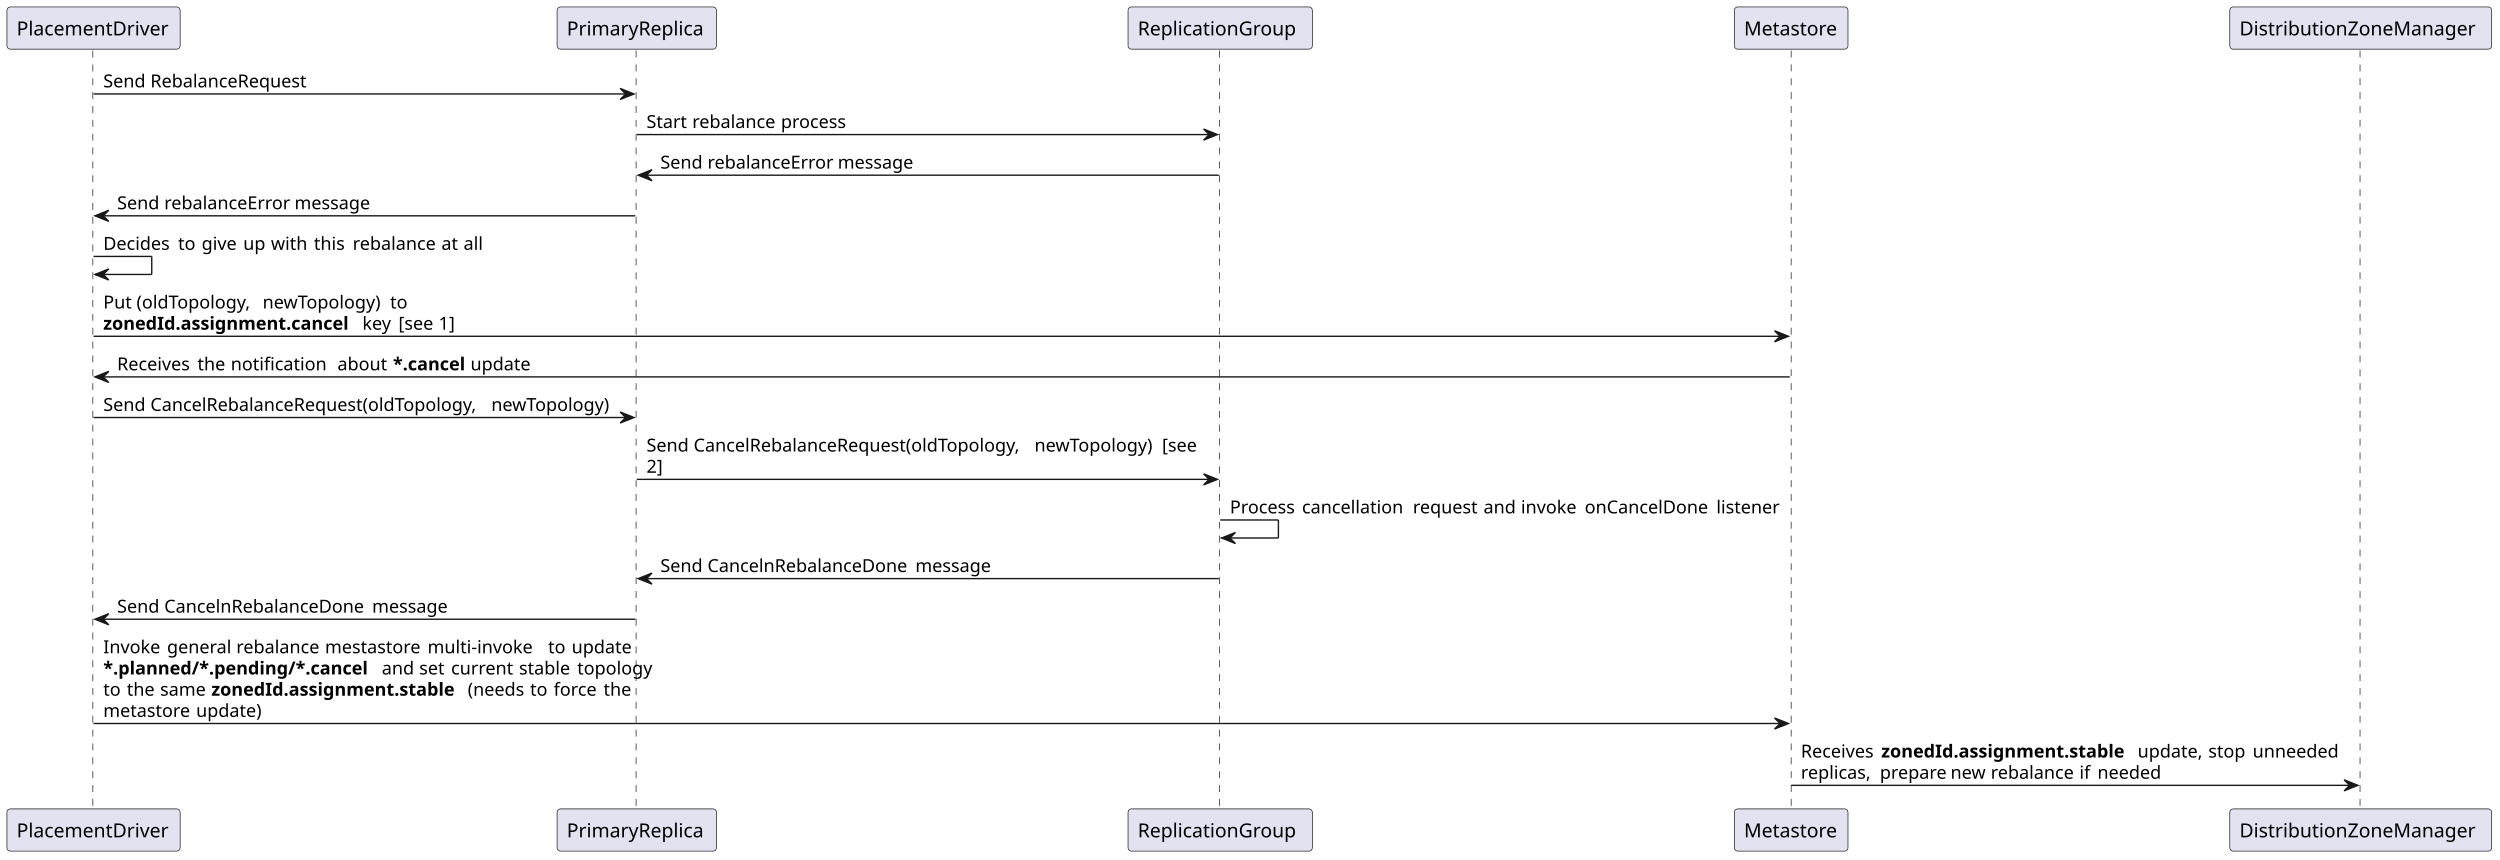
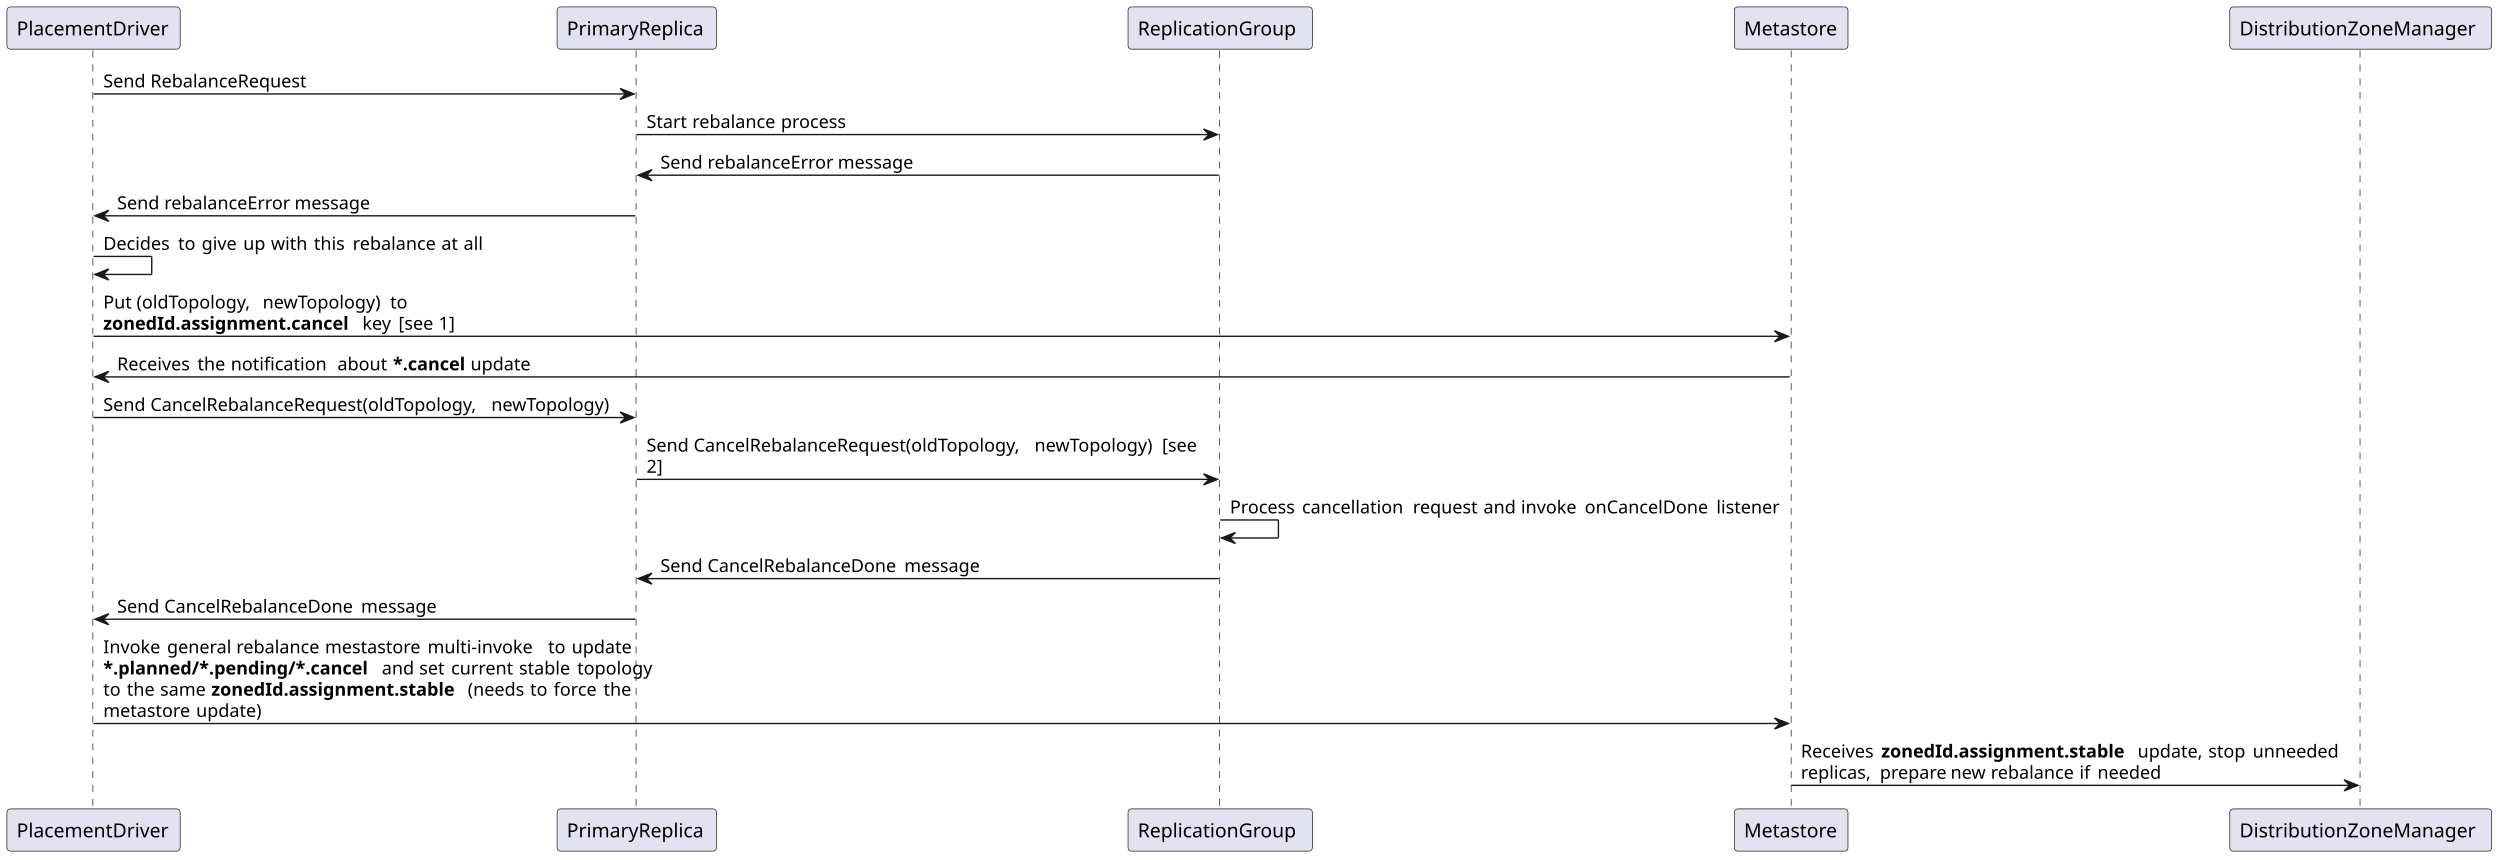
<svg xmlns="http://www.w3.org/2000/svg" contentStyleType="text/css" height="620px" preserveAspectRatio="none" style="width:1804px;height:620px;background:#FFFFFF;" version="1.1" viewBox="0 0 1804 620" width="1804px" zoomAndPan="magnify">
  <defs />
  <g>
    <line style="stroke:#181818;stroke-width:0.5;stroke-dasharray:5.0,5.0;" x1="67" x2="67" y1="36.488" y2="584.699" />
    <line style="stroke:#181818;stroke-width:0.5;stroke-dasharray:5.0,5.0;" x1="459" x2="459" y1="36.488" y2="584.699" />
    <line style="stroke:#181818;stroke-width:0.5;stroke-dasharray:5.0,5.0;" x1="880" x2="880" y1="36.488" y2="584.699" />
    <line style="stroke:#181818;stroke-width:0.5;stroke-dasharray:5.0,5.0;" x1="1292.5" x2="1292.5" y1="36.488" y2="584.699" />
    <line style="stroke:#181818;stroke-width:0.5;stroke-dasharray:5.0,5.0;" x1="1703" x2="1703" y1="36.488" y2="584.699" />
    <rect fill="#E2E2F0" height="30.488" rx="2.5" ry="2.5" style="stroke:#181818;stroke-width:0.5;" width="125" x="5" y="5" />
    <text fill="#000000" font-family="sans-serif" font-size="14" lengthAdjust="spacing" textLength="111" x="12" y="25.535">PlacementDriver</text>
    <rect fill="#E2E2F0" height="30.488" rx="2.5" ry="2.5" style="stroke:#181818;stroke-width:0.5;" width="125" x="5" y="583.699" />
    <text fill="#000000" font-family="sans-serif" font-size="14" lengthAdjust="spacing" textLength="111" x="12" y="604.234">PlacementDriver</text>
    <rect fill="#E2E2F0" height="30.488" rx="2.5" ry="2.5" style="stroke:#181818;stroke-width:0.5;" width="115" x="402" y="5" />
    <text fill="#000000" font-family="sans-serif" font-size="14" lengthAdjust="spacing" textLength="101" x="409" y="25.535">PrimaryReplica</text>
    <rect fill="#E2E2F0" height="30.488" rx="2.5" ry="2.5" style="stroke:#181818;stroke-width:0.5;" width="115" x="402" y="583.699" />
    <text fill="#000000" font-family="sans-serif" font-size="14" lengthAdjust="spacing" textLength="101" x="409" y="604.234">PrimaryReplica</text>
    <rect fill="#E2E2F0" height="30.488" rx="2.5" ry="2.5" style="stroke:#181818;stroke-width:0.5;" width="133" x="814" y="5" />
    <text fill="#000000" font-family="sans-serif" font-size="14" lengthAdjust="spacing" textLength="119" x="821" y="25.535">ReplicationGroup</text>
    <rect fill="#E2E2F0" height="30.488" rx="2.5" ry="2.5" style="stroke:#181818;stroke-width:0.5;" width="133" x="814" y="583.699" />
    <text fill="#000000" font-family="sans-serif" font-size="14" lengthAdjust="spacing" textLength="119" x="821" y="604.234">ReplicationGroup</text>
    <rect fill="#E2E2F0" height="30.488" rx="2.5" ry="2.5" style="stroke:#181818;stroke-width:0.5;" width="82" x="1251.5" y="5" />
    <text fill="#000000" font-family="sans-serif" font-size="14" lengthAdjust="spacing" textLength="68" x="1258.5" y="25.535">Metastore</text>
    <rect fill="#E2E2F0" height="30.488" rx="2.5" ry="2.5" style="stroke:#181818;stroke-width:0.5;" width="82" x="1251.5" y="583.699" />
    <text fill="#000000" font-family="sans-serif" font-size="14" lengthAdjust="spacing" textLength="68" x="1258.5" y="604.234">Metastore</text>
    <rect fill="#E2E2F0" height="30.488" rx="2.5" ry="2.5" style="stroke:#181818;stroke-width:0.5;" width="189" x="1609" y="5" />
    <text fill="#000000" font-family="sans-serif" font-size="14" lengthAdjust="spacing" textLength="175" x="1616" y="25.535">DistributionZoneManager</text>
    <rect fill="#E2E2F0" height="30.488" rx="2.5" ry="2.5" style="stroke:#181818;stroke-width:0.5;" width="189" x="1609" y="583.699" />
    <text fill="#000000" font-family="sans-serif" font-size="14" lengthAdjust="spacing" textLength="175" x="1616" y="604.234">DistributionZoneManager</text>
    <polygon fill="#181818" points="447.5,63.799,457.5,67.799,447.5,71.799,451.5,67.799" style="stroke:#181818;stroke-width:1.0;" />
    <line style="stroke:#181818;stroke-width:1.0;" x1="67.5" x2="453.5" y1="67.799" y2="67.799" />
    <text fill="#000000" font-family="sans-serif" font-size="13" lengthAdjust="spacing" textLength="30" x="74.5" y="63.057">Send</text>
    <text fill="#000000" font-family="sans-serif" font-size="13" lengthAdjust="spacing" textLength="4" x="104.5" y="63.057"> </text>
    <text fill="#000000" font-family="sans-serif" font-size="13" lengthAdjust="spacing" textLength="113" x="108.5" y="63.057">RebalanceRequest</text>
    <polygon fill="#181818" points="868.5,93.109,878.5,97.109,868.5,101.109,872.5,97.109" style="stroke:#181818;stroke-width:1.0;" />
    <line style="stroke:#181818;stroke-width:1.0;" x1="459.5" x2="874.5" y1="97.109" y2="97.109" />
    <text fill="#000000" font-family="sans-serif" font-size="13" lengthAdjust="spacing" textLength="29" x="466.5" y="92.367">Start</text>
    <text fill="#000000" font-family="sans-serif" font-size="13" lengthAdjust="spacing" textLength="4" x="495.5" y="92.367"> </text>
    <text fill="#000000" font-family="sans-serif" font-size="13" lengthAdjust="spacing" textLength="60" x="499.5" y="92.367">rebalance</text>
    <text fill="#000000" font-family="sans-serif" font-size="13" lengthAdjust="spacing" textLength="4" x="559.5" y="92.367"> </text>
    <text fill="#000000" font-family="sans-serif" font-size="13" lengthAdjust="spacing" textLength="49" x="563.5" y="92.367">process</text>
    <polygon fill="#181818" points="470.5,122.42,460.5,126.42,470.5,130.42,466.5,126.42" style="stroke:#181818;stroke-width:1.0;" />
    <line style="stroke:#181818;stroke-width:1.0;" x1="464.5" x2="879.5" y1="126.42" y2="126.42" />
    <text fill="#000000" font-family="sans-serif" font-size="13" lengthAdjust="spacing" textLength="30" x="476.5" y="121.678">Send</text>
    <text fill="#000000" font-family="sans-serif" font-size="13" lengthAdjust="spacing" textLength="4" x="506.5" y="121.678"> </text>
    <text fill="#000000" font-family="sans-serif" font-size="13" lengthAdjust="spacing" textLength="90" x="510.5" y="121.678">rebalanceError</text>
    <text fill="#000000" font-family="sans-serif" font-size="13" lengthAdjust="spacing" textLength="4" x="600.5" y="121.678"> </text>
    <text fill="#000000" font-family="sans-serif" font-size="13" lengthAdjust="spacing" textLength="55" x="604.5" y="121.678">message</text>
    <polygon fill="#181818" points="78.5,151.731,68.5,155.731,78.5,159.731,74.5,155.731" style="stroke:#181818;stroke-width:1.0;" />
    <line style="stroke:#181818;stroke-width:1.0;" x1="72.5" x2="458.5" y1="155.731" y2="155.731" />
    <text fill="#000000" font-family="sans-serif" font-size="13" lengthAdjust="spacing" textLength="30" x="84.5" y="150.988">Send</text>
    <text fill="#000000" font-family="sans-serif" font-size="13" lengthAdjust="spacing" textLength="4" x="114.5" y="150.988"> </text>
    <text fill="#000000" font-family="sans-serif" font-size="13" lengthAdjust="spacing" textLength="90" x="118.5" y="150.988">rebalanceError</text>
    <text fill="#000000" font-family="sans-serif" font-size="13" lengthAdjust="spacing" textLength="4" x="208.5" y="150.988"> </text>
    <text fill="#000000" font-family="sans-serif" font-size="13" lengthAdjust="spacing" textLength="55" x="212.5" y="150.988">message</text>
    <line style="stroke:#181818;stroke-width:1.0;" x1="67.5" x2="109.5" y1="185.041" y2="185.041" />
    <line style="stroke:#181818;stroke-width:1.0;" x1="109.5" x2="109.5" y1="185.041" y2="198.041" />
    <line style="stroke:#181818;stroke-width:1.0;" x1="68.5" x2="109.5" y1="198.041" y2="198.041" />
    <polygon fill="#181818" points="78.5,194.041,68.5,198.041,78.5,202.041,74.5,198.041" style="stroke:#181818;stroke-width:1.0;" />
    <text fill="#000000" font-family="sans-serif" font-size="13" lengthAdjust="spacing" textLength="50" x="74.5" y="180.299">Decides</text>
    <text fill="#000000" font-family="sans-serif" font-size="13" lengthAdjust="spacing" textLength="4" x="124.5" y="180.299"> </text>
    <text fill="#000000" font-family="sans-serif" font-size="13" lengthAdjust="spacing" textLength="13" x="128.5" y="180.299">to</text>
    <text fill="#000000" font-family="sans-serif" font-size="13" lengthAdjust="spacing" textLength="4" x="141.5" y="180.299"> </text>
    <text fill="#000000" font-family="sans-serif" font-size="13" lengthAdjust="spacing" textLength="26" x="145.5" y="180.299">give</text>
    <text fill="#000000" font-family="sans-serif" font-size="13" lengthAdjust="spacing" textLength="4" x="171.5" y="180.299"> </text>
    <text fill="#000000" font-family="sans-serif" font-size="13" lengthAdjust="spacing" textLength="16" x="175.5" y="180.299">up</text>
    <text fill="#000000" font-family="sans-serif" font-size="13" lengthAdjust="spacing" textLength="4" x="191.5" y="180.299"> </text>
    <text fill="#000000" font-family="sans-serif" font-size="13" lengthAdjust="spacing" textLength="27" x="195.5" y="180.299">with</text>
    <text fill="#000000" font-family="sans-serif" font-size="13" lengthAdjust="spacing" textLength="4" x="222.5" y="180.299"> </text>
    <text fill="#000000" font-family="sans-serif" font-size="13" lengthAdjust="spacing" textLength="24" x="226.5" y="180.299">this</text>
    <text fill="#000000" font-family="sans-serif" font-size="13" lengthAdjust="spacing" textLength="4" x="250.5" y="180.299"> </text>
    <text fill="#000000" font-family="sans-serif" font-size="13" lengthAdjust="spacing" textLength="60" x="254.5" y="180.299">rebalance</text>
    <text fill="#000000" font-family="sans-serif" font-size="13" lengthAdjust="spacing" textLength="4" x="314.5" y="180.299"> </text>
    <text fill="#000000" font-family="sans-serif" font-size="13" lengthAdjust="spacing" textLength="12" x="318.5" y="180.299">at</text>
    <text fill="#000000" font-family="sans-serif" font-size="13" lengthAdjust="spacing" textLength="4" x="330.5" y="180.299"> </text>
    <text fill="#000000" font-family="sans-serif" font-size="13" lengthAdjust="spacing" textLength="15" x="334.5" y="180.299">all</text>
    <polygon fill="#181818" points="1280.5,238.662,1290.5,242.662,1280.5,246.662,1284.5,242.662" style="stroke:#181818;stroke-width:1.0;" />
    <line style="stroke:#181818;stroke-width:1.0;" x1="67.5" x2="1286.5" y1="242.662" y2="242.662" />
    <text fill="#000000" font-family="sans-serif" font-size="13" lengthAdjust="spacing" textLength="20" x="74.5" y="222.609">Put</text>
    <text fill="#000000" font-family="sans-serif" font-size="13" lengthAdjust="spacing" textLength="4" x="94.5" y="222.609"> </text>
    <text fill="#000000" font-family="sans-serif" font-size="13" lengthAdjust="spacing" textLength="87" x="98.5" y="222.609">(oldTopology,</text>
    <text fill="#000000" font-family="sans-serif" font-size="13" lengthAdjust="spacing" textLength="4" x="185.5" y="222.609"> </text>
    <text fill="#000000" font-family="sans-serif" font-size="13" lengthAdjust="spacing" textLength="88" x="189.5" y="222.609">newTopology)</text>
    <text fill="#000000" font-family="sans-serif" font-size="13" lengthAdjust="spacing" textLength="4" x="277.5" y="222.609"> </text>
    <text fill="#000000" font-family="sans-serif" font-size="13" lengthAdjust="spacing" textLength="13" x="281.5" y="222.609">to</text>
    <text fill="#000000" font-family="sans-serif" font-size="13" font-weight="bold" lengthAdjust="spacing" textLength="183" x="74.5" y="237.92">zonedId.assignment.cancel</text>
    <text fill="#000000" font-family="sans-serif" font-size="13" lengthAdjust="spacing" textLength="4" x="257.5" y="237.92"> </text>
    <text fill="#000000" font-family="sans-serif" font-size="13" lengthAdjust="spacing" textLength="22" x="261.5" y="237.92">key</text>
    <text fill="#000000" font-family="sans-serif" font-size="13" lengthAdjust="spacing" textLength="4" x="283.5" y="237.92"> </text>
    <text fill="#000000" font-family="sans-serif" font-size="13" lengthAdjust="spacing" textLength="25" x="287.5" y="237.92">[see</text>
    <text fill="#000000" font-family="sans-serif" font-size="13" lengthAdjust="spacing" textLength="4" x="312.5" y="237.92"> </text>
    <text fill="#000000" font-family="sans-serif" font-size="13" lengthAdjust="spacing" textLength="12" x="316.5" y="237.92">1]</text>
    <polygon fill="#181818" points="78.5,267.973,68.5,271.973,78.5,275.973,74.5,271.973" style="stroke:#181818;stroke-width:1.0;" />
    <line style="stroke:#181818;stroke-width:1.0;" x1="72.5" x2="1291.5" y1="271.973" y2="271.973" />
    <text fill="#000000" font-family="sans-serif" font-size="13" lengthAdjust="spacing" textLength="54" x="84.5" y="267.231">Receives</text>
    <text fill="#000000" font-family="sans-serif" font-size="13" lengthAdjust="spacing" textLength="4" x="138.5" y="267.231"> </text>
    <text fill="#000000" font-family="sans-serif" font-size="13" lengthAdjust="spacing" textLength="20" x="142.5" y="267.231">the</text>
    <text fill="#000000" font-family="sans-serif" font-size="13" lengthAdjust="spacing" textLength="4" x="162.5" y="267.231"> </text>
    <text fill="#000000" font-family="sans-serif" font-size="13" lengthAdjust="spacing" textLength="73" x="166.5" y="267.231">notification</text>
    <text fill="#000000" font-family="sans-serif" font-size="13" lengthAdjust="spacing" textLength="4" x="239.5" y="267.231"> </text>
    <text fill="#000000" font-family="sans-serif" font-size="13" lengthAdjust="spacing" textLength="36" x="243.5" y="267.231">about</text>
    <text fill="#000000" font-family="sans-serif" font-size="13" lengthAdjust="spacing" textLength="4" x="279.5" y="267.231"> </text>
    <text fill="#000000" font-family="sans-serif" font-size="13" font-weight="bold" lengthAdjust="spacing" textLength="52" x="283.5" y="267.231">*.cancel</text>
    <text fill="#000000" font-family="sans-serif" font-size="13" lengthAdjust="spacing" textLength="4" x="335.5" y="267.231"> </text>
    <text fill="#000000" font-family="sans-serif" font-size="13" lengthAdjust="spacing" textLength="43" x="339.5" y="267.231">update</text>
    <polygon fill="#181818" points="447.5,297.283,457.5,301.283,447.5,305.283,451.5,301.283" style="stroke:#181818;stroke-width:1.0;" />
    <line style="stroke:#181818;stroke-width:1.0;" x1="67.5" x2="453.5" y1="301.283" y2="301.283" />
    <text fill="#000000" font-family="sans-serif" font-size="13" lengthAdjust="spacing" textLength="30" x="74.5" y="296.541">Send</text>
    <text fill="#000000" font-family="sans-serif" font-size="13" lengthAdjust="spacing" textLength="4" x="104.5" y="296.541"> </text>
    <text fill="#000000" font-family="sans-serif" font-size="13" lengthAdjust="spacing" textLength="242" x="108.5" y="296.541">CancelRebalanceRequest(oldTopology,</text>
    <text fill="#000000" font-family="sans-serif" font-size="13" lengthAdjust="spacing" textLength="4" x="350.5" y="296.541"> </text>
    <text fill="#000000" font-family="sans-serif" font-size="13" lengthAdjust="spacing" textLength="88" x="354.5" y="296.541">newTopology)</text>
    <polygon fill="#181818" points="868.5,341.904,878.5,345.904,868.5,349.904,872.5,345.904" style="stroke:#181818;stroke-width:1.0;" />
    <line style="stroke:#181818;stroke-width:1.0;" x1="459.5" x2="874.5" y1="345.904" y2="345.904" />
    <text fill="#000000" font-family="sans-serif" font-size="13" lengthAdjust="spacing" textLength="30" x="466.5" y="325.852">Send</text>
    <text fill="#000000" font-family="sans-serif" font-size="13" lengthAdjust="spacing" textLength="4" x="496.5" y="325.852"> </text>
    <text fill="#000000" font-family="sans-serif" font-size="13" lengthAdjust="spacing" textLength="242" x="500.5" y="325.852">CancelRebalanceRequest(oldTopology,</text>
    <text fill="#000000" font-family="sans-serif" font-size="13" lengthAdjust="spacing" textLength="4" x="742.5" y="325.852"> </text>
    <text fill="#000000" font-family="sans-serif" font-size="13" lengthAdjust="spacing" textLength="88" x="746.5" y="325.852">newTopology)</text>
    <text fill="#000000" font-family="sans-serif" font-size="13" lengthAdjust="spacing" textLength="4" x="834.5" y="325.852"> </text>
    <text fill="#000000" font-family="sans-serif" font-size="13" lengthAdjust="spacing" textLength="25" x="838.5" y="325.852">[see</text>
    <text fill="#000000" font-family="sans-serif" font-size="13" lengthAdjust="spacing" textLength="12" x="466.5" y="341.162">2]</text>
    <line style="stroke:#181818;stroke-width:1.0;" x1="880.5" x2="922.5" y1="375.215" y2="375.215" />
    <line style="stroke:#181818;stroke-width:1.0;" x1="922.5" x2="922.5" y1="375.215" y2="388.215" />
    <line style="stroke:#181818;stroke-width:1.0;" x1="881.5" x2="922.5" y1="388.215" y2="388.215" />
    <polygon fill="#181818" points="891.5,384.215,881.5,388.215,891.5,392.215,887.5,388.215" style="stroke:#181818;stroke-width:1.0;" />
    <text fill="#000000" font-family="sans-serif" font-size="13" lengthAdjust="spacing" textLength="48" x="887.5" y="370.473">Process</text>
    <text fill="#000000" font-family="sans-serif" font-size="13" lengthAdjust="spacing" textLength="4" x="935.5" y="370.473"> </text>
    <text fill="#000000" font-family="sans-serif" font-size="13" lengthAdjust="spacing" textLength="76" x="939.5" y="370.473">cancellation</text>
    <text fill="#000000" font-family="sans-serif" font-size="13" lengthAdjust="spacing" textLength="4" x="1015.5" y="370.473"> </text>
    <text fill="#000000" font-family="sans-serif" font-size="13" lengthAdjust="spacing" textLength="47" x="1019.5" y="370.473">request</text>
    <text fill="#000000" font-family="sans-serif" font-size="13" lengthAdjust="spacing" textLength="4" x="1066.5" y="370.473"> </text>
    <text fill="#000000" font-family="sans-serif" font-size="13" lengthAdjust="spacing" textLength="23" x="1070.5" y="370.473">and</text>
    <text fill="#000000" font-family="sans-serif" font-size="13" lengthAdjust="spacing" textLength="4" x="1093.5" y="370.473"> </text>
    <text fill="#000000" font-family="sans-serif" font-size="13" lengthAdjust="spacing" textLength="42" x="1097.5" y="370.473">invoke</text>
    <text fill="#000000" font-family="sans-serif" font-size="13" lengthAdjust="spacing" textLength="4" x="1139.5" y="370.473"> </text>
    <text fill="#000000" font-family="sans-serif" font-size="13" lengthAdjust="spacing" textLength="91" x="1143.5" y="370.473">onCancelDone</text>
    <text fill="#000000" font-family="sans-serif" font-size="13" lengthAdjust="spacing" textLength="4" x="1234.5" y="370.473"> </text>
    <text fill="#000000" font-family="sans-serif" font-size="13" lengthAdjust="spacing" textLength="47" x="1238.5" y="370.473">listener</text>
    <polygon fill="#181818" points="470.5,413.525,460.5,417.525,470.5,421.525,466.5,417.525" style="stroke:#181818;stroke-width:1.0;" />
    <line style="stroke:#181818;stroke-width:1.0;" x1="464.5" x2="879.5" y1="417.525" y2="417.525" />
    <text fill="#000000" font-family="sans-serif" font-size="13" lengthAdjust="spacing" textLength="30" x="476.5" y="412.783">Send</text>
    <text fill="#000000" font-family="sans-serif" font-size="13" lengthAdjust="spacing" textLength="4" x="506.5" y="412.783"> </text>
-     <text fill="#000000" font-family="sans-serif" font-size="13" lengthAdjust="spacing" textLength="146" x="510.5" y="412.783">CancelnRebalanceDone</text>
-     <text fill="#000000" font-family="sans-serif" font-size="13" lengthAdjust="spacing" textLength="4" x="656.5" y="412.783"> </text>
-     <text fill="#000000" font-family="sans-serif" font-size="13" lengthAdjust="spacing" textLength="55" x="660.5" y="412.783">message</text>
+     <text fill="#000000" font-family="sans-serif" font-size="13" lengthAdjust="spacing" textLength="138" x="510.5" y="412.783">CancelRebalanceDone</text>
+     <text fill="#000000" font-family="sans-serif" font-size="13" lengthAdjust="spacing" textLength="4" x="648.5" y="412.783"> </text>
+     <text fill="#000000" font-family="sans-serif" font-size="13" lengthAdjust="spacing" textLength="55" x="652.5" y="412.783">message</text>
    <polygon fill="#181818" points="78.5,442.836,68.5,446.836,78.5,450.836,74.5,446.836" style="stroke:#181818;stroke-width:1.0;" />
    <line style="stroke:#181818;stroke-width:1.0;" x1="72.5" x2="458.5" y1="446.836" y2="446.836" />
    <text fill="#000000" font-family="sans-serif" font-size="13" lengthAdjust="spacing" textLength="30" x="84.5" y="442.094">Send</text>
    <text fill="#000000" font-family="sans-serif" font-size="13" lengthAdjust="spacing" textLength="4" x="114.5" y="442.094"> </text>
-     <text fill="#000000" font-family="sans-serif" font-size="13" lengthAdjust="spacing" textLength="146" x="118.5" y="442.094">CancelnRebalanceDone</text>
-     <text fill="#000000" font-family="sans-serif" font-size="13" lengthAdjust="spacing" textLength="4" x="264.5" y="442.094"> </text>
-     <text fill="#000000" font-family="sans-serif" font-size="13" lengthAdjust="spacing" textLength="55" x="268.5" y="442.094">message</text>
+     <text fill="#000000" font-family="sans-serif" font-size="13" lengthAdjust="spacing" textLength="138" x="118.5" y="442.094">CancelRebalanceDone</text>
+     <text fill="#000000" font-family="sans-serif" font-size="13" lengthAdjust="spacing" textLength="4" x="256.5" y="442.094"> </text>
+     <text fill="#000000" font-family="sans-serif" font-size="13" lengthAdjust="spacing" textLength="55" x="260.5" y="442.094">message</text>
    <polygon fill="#181818" points="1280.5,518.078,1290.5,522.078,1280.5,526.078,1284.5,522.078" style="stroke:#181818;stroke-width:1.0;" />
    <line style="stroke:#181818;stroke-width:1.0;" x1="67.5" x2="1286.5" y1="522.078" y2="522.078" />
    <text fill="#000000" font-family="sans-serif" font-size="13" lengthAdjust="spacing" textLength="42" x="74.5" y="471.404">Invoke</text>
    <text fill="#000000" font-family="sans-serif" font-size="13" lengthAdjust="spacing" textLength="4" x="116.5" y="471.404"> </text>
    <text fill="#000000" font-family="sans-serif" font-size="13" lengthAdjust="spacing" textLength="46" x="120.5" y="471.404">general</text>
    <text fill="#000000" font-family="sans-serif" font-size="13" lengthAdjust="spacing" textLength="4" x="166.5" y="471.404"> </text>
    <text fill="#000000" font-family="sans-serif" font-size="13" lengthAdjust="spacing" textLength="60" x="170.5" y="471.404">rebalance</text>
    <text fill="#000000" font-family="sans-serif" font-size="13" lengthAdjust="spacing" textLength="4" x="230.5" y="471.404"> </text>
    <text fill="#000000" font-family="sans-serif" font-size="13" lengthAdjust="spacing" textLength="70" x="234.5" y="471.404">mestastore</text>
    <text fill="#000000" font-family="sans-serif" font-size="13" lengthAdjust="spacing" textLength="4" x="304.5" y="471.404"> </text>
    <text fill="#000000" font-family="sans-serif" font-size="13" lengthAdjust="spacing" textLength="83" x="308.5" y="471.404">multi-invoke</text>
    <text fill="#000000" font-family="sans-serif" font-size="13" lengthAdjust="spacing" textLength="4" x="391.5" y="471.404"> </text>
    <text fill="#000000" font-family="sans-serif" font-size="13" lengthAdjust="spacing" textLength="13" x="395.5" y="471.404">to</text>
    <text fill="#000000" font-family="sans-serif" font-size="13" lengthAdjust="spacing" textLength="4" x="408.5" y="471.404"> </text>
    <text fill="#000000" font-family="sans-serif" font-size="13" lengthAdjust="spacing" textLength="43" x="412.5" y="471.404">update</text>
    <text fill="#000000" font-family="sans-serif" font-size="13" font-weight="bold" lengthAdjust="spacing" textLength="197" x="74.5" y="486.715">*.planned/*.pending/*.cancel</text>
    <text fill="#000000" font-family="sans-serif" font-size="13" lengthAdjust="spacing" textLength="4" x="271.5" y="486.715"> </text>
    <text fill="#000000" font-family="sans-serif" font-size="13" lengthAdjust="spacing" textLength="23" x="275.5" y="486.715">and</text>
    <text fill="#000000" font-family="sans-serif" font-size="13" lengthAdjust="spacing" textLength="4" x="298.5" y="486.715"> </text>
    <text fill="#000000" font-family="sans-serif" font-size="13" lengthAdjust="spacing" textLength="19" x="302.5" y="486.715">set</text>
    <text fill="#000000" font-family="sans-serif" font-size="13" lengthAdjust="spacing" textLength="4" x="321.5" y="486.715"> </text>
    <text fill="#000000" font-family="sans-serif" font-size="13" lengthAdjust="spacing" textLength="45" x="325.5" y="486.715">current</text>
    <text fill="#000000" font-family="sans-serif" font-size="13" lengthAdjust="spacing" textLength="4" x="370.5" y="486.715"> </text>
    <text fill="#000000" font-family="sans-serif" font-size="13" lengthAdjust="spacing" textLength="38" x="374.5" y="486.715">stable</text>
    <text fill="#000000" font-family="sans-serif" font-size="13" lengthAdjust="spacing" textLength="4" x="412.5" y="486.715"> </text>
    <text fill="#000000" font-family="sans-serif" font-size="13" lengthAdjust="spacing" textLength="56" x="416.5" y="486.715">topology</text>
    <text fill="#000000" font-family="sans-serif" font-size="13" lengthAdjust="spacing" textLength="13" x="74.5" y="502.025">to</text>
    <text fill="#000000" font-family="sans-serif" font-size="13" lengthAdjust="spacing" textLength="4" x="87.5" y="502.025"> </text>
    <text fill="#000000" font-family="sans-serif" font-size="13" lengthAdjust="spacing" textLength="20" x="91.5" y="502.025">the</text>
    <text fill="#000000" font-family="sans-serif" font-size="13" lengthAdjust="spacing" textLength="4" x="111.5" y="502.025"> </text>
    <text fill="#000000" font-family="sans-serif" font-size="13" lengthAdjust="spacing" textLength="33" x="115.5" y="502.025">same</text>
    <text fill="#000000" font-family="sans-serif" font-size="13" lengthAdjust="spacing" textLength="4" x="148.5" y="502.025"> </text>
    <text fill="#000000" font-family="sans-serif" font-size="13" font-weight="bold" lengthAdjust="spacing" textLength="181" x="152.5" y="502.025">zonedId.assignment.stable</text>
    <text fill="#000000" font-family="sans-serif" font-size="13" lengthAdjust="spacing" textLength="4" x="333.5" y="502.025"> </text>
    <text fill="#000000" font-family="sans-serif" font-size="13" lengthAdjust="spacing" textLength="41" x="337.5" y="502.025">(needs</text>
    <text fill="#000000" font-family="sans-serif" font-size="13" lengthAdjust="spacing" textLength="4" x="378.5" y="502.025"> </text>
    <text fill="#000000" font-family="sans-serif" font-size="13" lengthAdjust="spacing" textLength="13" x="382.5" y="502.025">to</text>
    <text fill="#000000" font-family="sans-serif" font-size="13" lengthAdjust="spacing" textLength="4" x="395.5" y="502.025"> </text>
    <text fill="#000000" font-family="sans-serif" font-size="13" lengthAdjust="spacing" textLength="32" x="399.5" y="502.025">force</text>
    <text fill="#000000" font-family="sans-serif" font-size="13" lengthAdjust="spacing" textLength="4" x="431.5" y="502.025"> </text>
    <text fill="#000000" font-family="sans-serif" font-size="13" lengthAdjust="spacing" textLength="20" x="435.5" y="502.025">the</text>
    <text fill="#000000" font-family="sans-serif" font-size="13" lengthAdjust="spacing" textLength="63" x="74.5" y="517.336">metastore</text>
    <text fill="#000000" font-family="sans-serif" font-size="13" lengthAdjust="spacing" textLength="4" x="137.5" y="517.336"> </text>
    <text fill="#000000" font-family="sans-serif" font-size="13" lengthAdjust="spacing" textLength="47" x="141.5" y="517.336">update)</text>
    <polygon fill="#181818" points="1691.5,562.699,1701.5,566.699,1691.5,570.699,1695.5,566.699" style="stroke:#181818;stroke-width:1.0;" />
    <line style="stroke:#181818;stroke-width:1.0;" x1="1292.5" x2="1697.5" y1="566.699" y2="566.699" />
    <text fill="#000000" font-family="sans-serif" font-size="13" lengthAdjust="spacing" textLength="54" x="1299.5" y="546.646">Receives</text>
    <text fill="#000000" font-family="sans-serif" font-size="13" lengthAdjust="spacing" textLength="4" x="1353.5" y="546.646"> </text>
    <text fill="#000000" font-family="sans-serif" font-size="13" font-weight="bold" lengthAdjust="spacing" textLength="181" x="1357.5" y="546.646">zonedId.assignment.stable</text>
    <text fill="#000000" font-family="sans-serif" font-size="13" lengthAdjust="spacing" textLength="4" x="1538.5" y="546.646"> </text>
    <text fill="#000000" font-family="sans-serif" font-size="13" lengthAdjust="spacing" textLength="47" x="1542.5" y="546.646">update,</text>
    <text fill="#000000" font-family="sans-serif" font-size="13" lengthAdjust="spacing" textLength="4" x="1589.5" y="546.646"> </text>
    <text fill="#000000" font-family="sans-serif" font-size="13" lengthAdjust="spacing" textLength="28" x="1593.5" y="546.646">stop</text>
    <text fill="#000000" font-family="sans-serif" font-size="13" lengthAdjust="spacing" textLength="4" x="1621.5" y="546.646"> </text>
    <text fill="#000000" font-family="sans-serif" font-size="13" lengthAdjust="spacing" textLength="61" x="1625.5" y="546.646">unneeded</text>
    <text fill="#000000" font-family="sans-serif" font-size="13" lengthAdjust="spacing" textLength="53" x="1299.5" y="561.957">replicas,</text>
    <text fill="#000000" font-family="sans-serif" font-size="13" lengthAdjust="spacing" textLength="4" x="1352.5" y="561.957"> </text>
    <text fill="#000000" font-family="sans-serif" font-size="13" lengthAdjust="spacing" textLength="47" x="1356.5" y="561.957">prepare</text>
    <text fill="#000000" font-family="sans-serif" font-size="13" lengthAdjust="spacing" textLength="4" x="1403.5" y="561.957"> </text>
    <text fill="#000000" font-family="sans-serif" font-size="13" lengthAdjust="spacing" textLength="25" x="1407.5" y="561.957">new</text>
    <text fill="#000000" font-family="sans-serif" font-size="13" lengthAdjust="spacing" textLength="4" x="1432.5" y="561.957"> </text>
    <text fill="#000000" font-family="sans-serif" font-size="13" lengthAdjust="spacing" textLength="60" x="1436.5" y="561.957">rebalance</text>
    <text fill="#000000" font-family="sans-serif" font-size="13" lengthAdjust="spacing" textLength="4" x="1496.5" y="561.957"> </text>
    <text fill="#000000" font-family="sans-serif" font-size="13" lengthAdjust="spacing" textLength="9" x="1500.5" y="561.957">if</text>
    <text fill="#000000" font-family="sans-serif" font-size="13" lengthAdjust="spacing" textLength="4" x="1509.5" y="561.957"> </text>
    <text fill="#000000" font-family="sans-serif" font-size="13" lengthAdjust="spacing" textLength="45" x="1513.5" y="561.957">needed</text>
  </g>
</svg>
